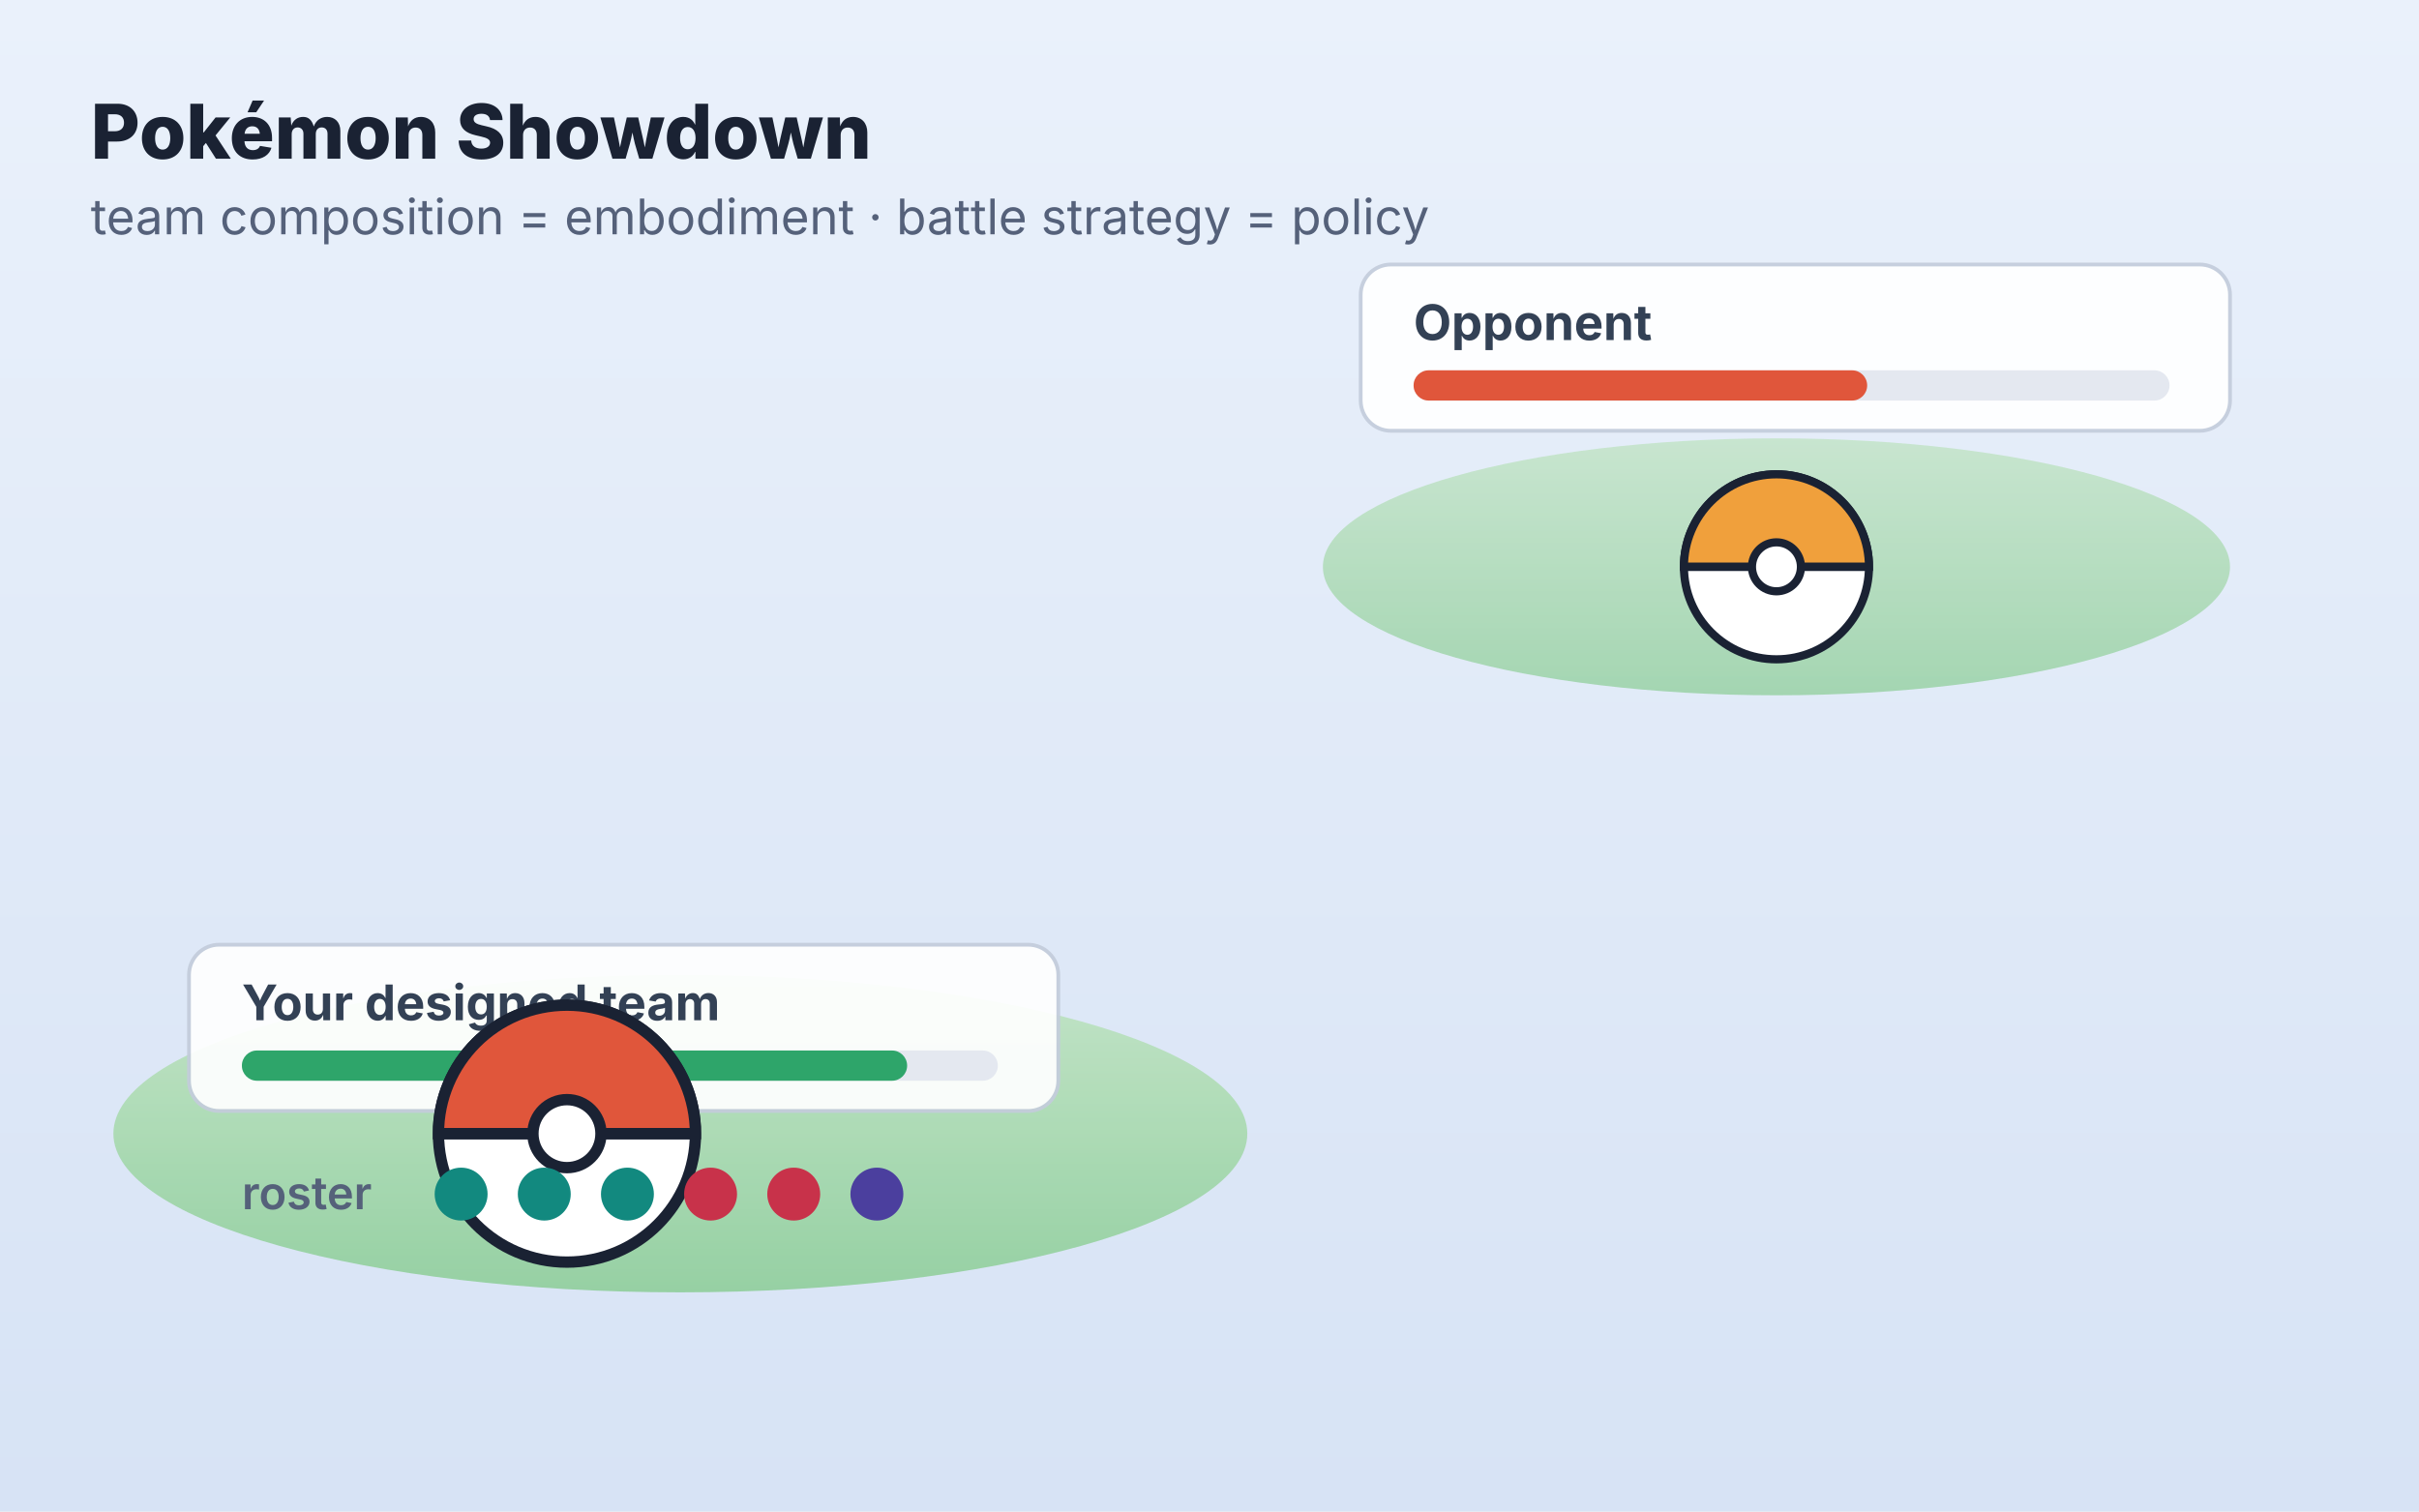
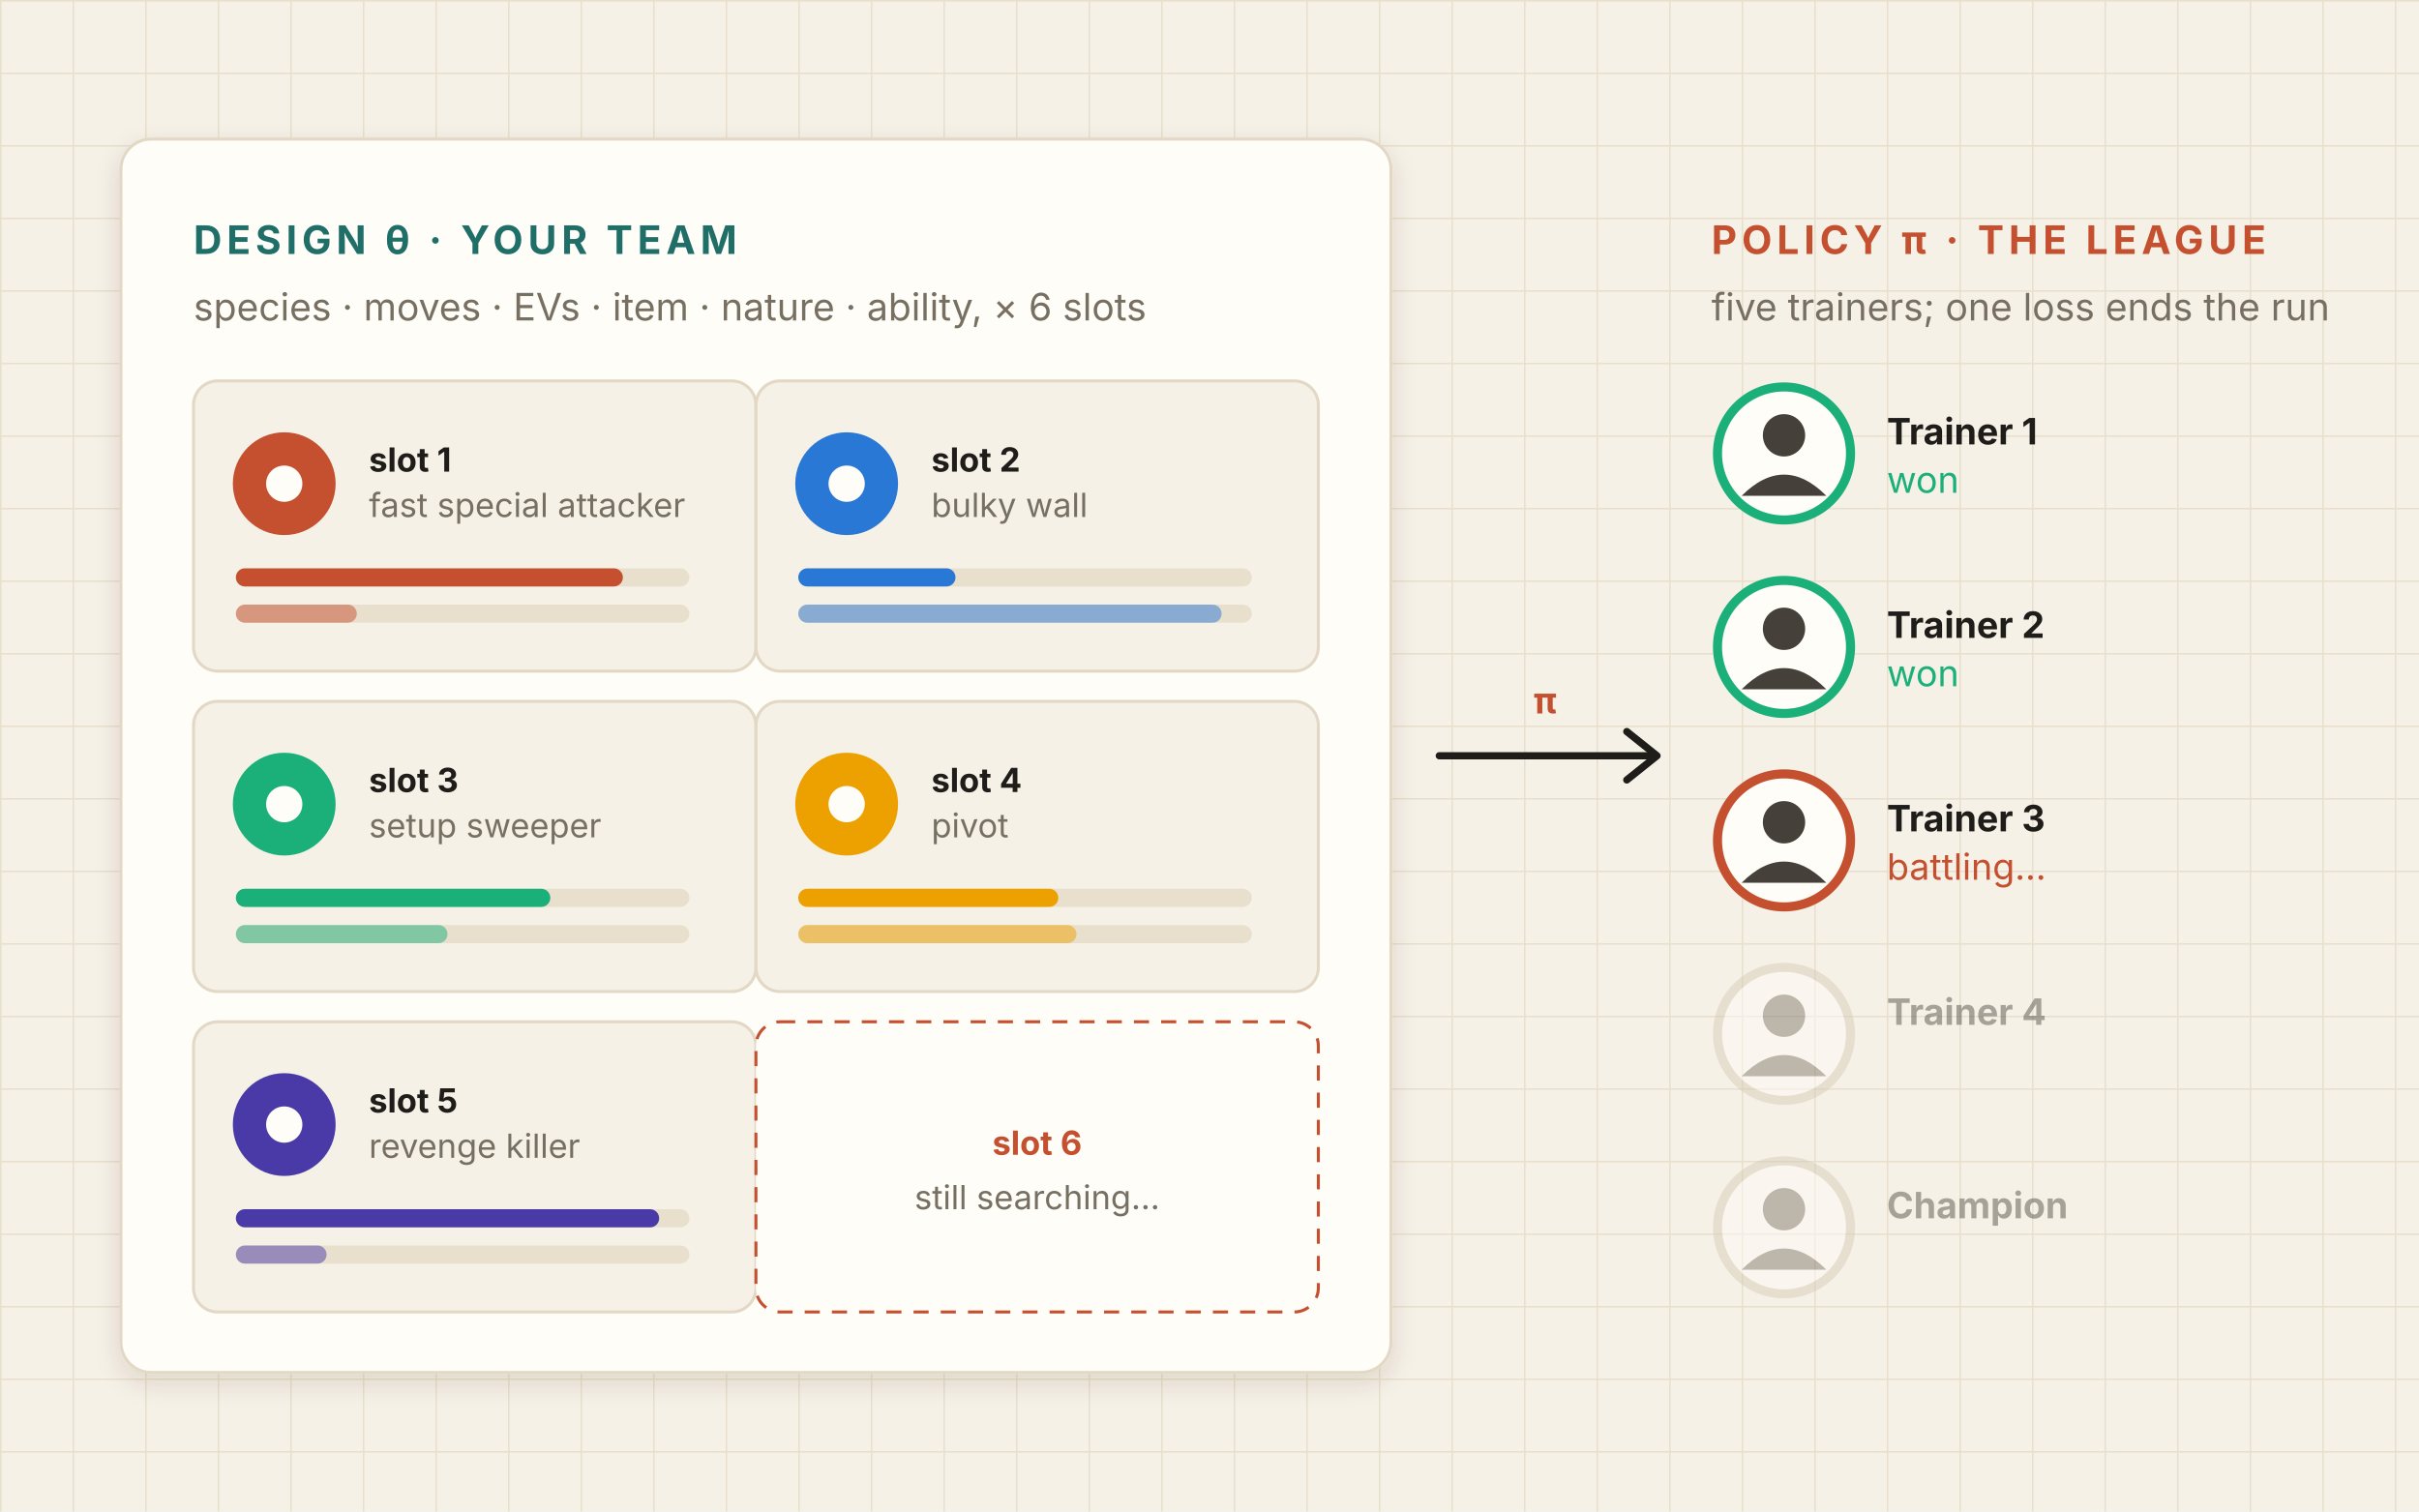
- <svg xmlns="http://www.w3.org/2000/svg" viewBox="0 0 640 400" font-family="'Inter',Arial,sans-serif" role="img" aria-label="Pokemon Showdown battle: team design versus a chosen opponent.">
+ <svg xmlns="http://www.w3.org/2000/svg" viewBox="0 0 800 500" font-family="Inter, Helvetica, Arial, sans-serif" role="img" aria-label="Illustration of the Pokemon co-design task: a six-slot team sheet (the design) facing a gauntlet of five League trainers.">
  <defs>
-     <linearGradient id="bg" x1="0" y1="0" x2="0" y2="1">
-       <stop offset="0" stop-color="#eaf1fb" />
-       <stop offset="1" stop-color="#d7e3f5" />
-     </linearGradient>
-     <linearGradient id="field" x1="0" y1="0" x2="0" y2="1">
-       <stop offset="0" stop-color="#bfe3c2" />
-       <stop offset="1" stop-color="#8fce9a" />
-     </linearGradient>
+     <pattern id="grid" width="24" height="24" patternUnits="userSpaceOnUse">
+       <path d="M24 0H0V24" fill="none" stroke="#e8dfcd" stroke-width="1" />
+     </pattern>
+     <filter id="sh" x="-10%" y="-10%" width="120%" height="130%">
+       <feDropShadow dx="0" dy="3" stdDeviation="4" flood-color="#3c2d14" flood-opacity="0.14" />
+     </filter>
  </defs>
-   <rect width="640" height="400" fill="url(#bg)" />
-   <ellipse cx="180" cy="300" rx="150" ry="42" fill="url(#field)" opacity="0.9" />
-   <ellipse cx="470" cy="150" rx="120" ry="34" fill="url(#field)" opacity="0.75" />
-   <g>
-     <rect x="360" y="70" width="230" height="44" rx="8" fill="#ffffff" opacity="0.92" stroke="#c3ccdb" />
-     <text x="374" y="90" font-size="13" font-weight="700" fill="#334155">Opponent</text>
-     <rect x="374" y="98" width="200" height="8" rx="4" fill="#e4e8f0" />
-     <rect x="374" y="98" width="120" height="8" rx="4" fill="#e0563b" />
-     <rect x="50" y="250" width="230" height="44" rx="8" fill="#ffffff" opacity="0.92" stroke="#c3ccdb" />
-     <text x="64" y="270" font-size="13" font-weight="700" fill="#334155">Your designed team</text>
-     <rect x="64" y="278" width="200" height="8" rx="4" fill="#e4e8f0" />
-     <rect x="64" y="278" width="176" height="8" rx="4" fill="#2ea56a" />
+   <rect width="800" height="500" fill="#f6f1e7" />
+   <rect width="800" height="500" fill="url(#grid)" />
+   <g filter="url(#sh)">
+     <rect x="40" y="46" width="420" height="408" rx="10" fill="#fffdf8" stroke="#e2d8c5" />
  </g>
-   <g>
-     <g transform="translate(150 300)">
-       <circle r="34" fill="#ffffff" stroke="#1a2233" stroke-width="3" />
-       <path d="M -34 0 A 34 34 0 0 1 34 0 Z" fill="#e0563b" stroke="#1a2233" stroke-width="3" />
-       <line x1="-34" y1="0" x2="34" y2="0" stroke="#1a2233" stroke-width="3" />
-       <circle r="9" fill="#ffffff" stroke="#1a2233" stroke-width="3" />
+   <text x="64" y="84" font-size="13" font-weight="700" letter-spacing="1.6" fill="#1f6f68">DESIGN θ · YOUR TEAM</text>
+   <text x="64" y="106" font-size="12.5" fill="#766f62">species · moves · EVs · item · nature · ability, × 6 slots</text>
+   <g font-size="11" fill="#45413a">
+     <g transform="translate(64 126)">
+       <rect width="186" height="96" rx="8" fill="#f6f1e7" stroke="#e2d8c5" />
+       <circle cx="30" cy="34" r="17" fill="#c4502f" />
+       <circle cx="30" cy="34" r="6" fill="#fffdf8" />
+       <text x="58" y="30" font-weight="700" fill="#1f1d1a">slot 1</text>
+       <text x="58" y="45" fill="#766f62">fast special attacker</text>
+       <rect x="14" y="62" width="150" height="6" rx="3" fill="#e8dfcd" />
+       <rect x="14" y="62" width="128" height="6" rx="3" fill="#c4502f" />
+       <rect x="14" y="74" width="150" height="6" rx="3" fill="#e8dfcd" />
+       <rect x="14" y="74" width="40" height="6" rx="3" fill="#c4502f" opacity=".5" />
    </g>
-     <g transform="translate(470 150) scale(0.72)">
-       <circle r="34" fill="#ffffff" stroke="#1a2233" stroke-width="3" />
-       <path d="M -34 0 A 34 34 0 0 1 34 0 Z" fill="#f0a03c" stroke="#1a2233" stroke-width="3" />
-       <line x1="-34" y1="0" x2="34" y2="0" stroke="#1a2233" stroke-width="3" />
-       <circle r="9" fill="#ffffff" stroke="#1a2233" stroke-width="3" />
+     <g transform="translate(250 126)">
+       <rect width="186" height="96" rx="8" fill="#f6f1e7" stroke="#e2d8c5" />
+       <circle cx="30" cy="34" r="17" fill="#2a78d6" />
+       <circle cx="30" cy="34" r="6" fill="#fffdf8" />
+       <text x="58" y="30" font-weight="700" fill="#1f1d1a">slot 2</text>
+       <text x="58" y="45" fill="#766f62">bulky wall</text>
+       <rect x="14" y="62" width="150" height="6" rx="3" fill="#e8dfcd" />
+       <rect x="14" y="62" width="52" height="6" rx="3" fill="#2a78d6" />
+       <rect x="14" y="74" width="150" height="6" rx="3" fill="#e8dfcd" />
+       <rect x="14" y="74" width="140" height="6" rx="3" fill="#2a78d6" opacity=".5" />
+     </g>
+     <g transform="translate(64 232)">
+       <rect width="186" height="96" rx="8" fill="#f6f1e7" stroke="#e2d8c5" />
+       <circle cx="30" cy="34" r="17" fill="#1baf7a" />
+       <circle cx="30" cy="34" r="6" fill="#fffdf8" />
+       <text x="58" y="30" font-weight="700" fill="#1f1d1a">slot 3</text>
+       <text x="58" y="45" fill="#766f62">setup sweeper</text>
+       <rect x="14" y="62" width="150" height="6" rx="3" fill="#e8dfcd" />
+       <rect x="14" y="62" width="104" height="6" rx="3" fill="#1baf7a" />
+       <rect x="14" y="74" width="150" height="6" rx="3" fill="#e8dfcd" />
+       <rect x="14" y="74" width="70" height="6" rx="3" fill="#1baf7a" opacity=".5" />
+     </g>
+     <g transform="translate(250 232)">
+       <rect width="186" height="96" rx="8" fill="#f6f1e7" stroke="#e2d8c5" />
+       <circle cx="30" cy="34" r="17" fill="#eda100" />
+       <circle cx="30" cy="34" r="6" fill="#fffdf8" />
+       <text x="58" y="30" font-weight="700" fill="#1f1d1a">slot 4</text>
+       <text x="58" y="45" fill="#766f62">pivot</text>
+       <rect x="14" y="62" width="150" height="6" rx="3" fill="#e8dfcd" />
+       <rect x="14" y="62" width="86" height="6" rx="3" fill="#eda100" />
+       <rect x="14" y="74" width="150" height="6" rx="3" fill="#e8dfcd" />
+       <rect x="14" y="74" width="92" height="6" rx="3" fill="#eda100" opacity=".5" />
+     </g>
+     <g transform="translate(64 338)">
+       <rect width="186" height="96" rx="8" fill="#f6f1e7" stroke="#e2d8c5" />
+       <circle cx="30" cy="34" r="17" fill="#4a3aa7" />
+       <circle cx="30" cy="34" r="6" fill="#fffdf8" />
+       <text x="58" y="30" font-weight="700" fill="#1f1d1a">slot 5</text>
+       <text x="58" y="45" fill="#766f62">revenge killer</text>
+       <rect x="14" y="62" width="150" height="6" rx="3" fill="#e8dfcd" />
+       <rect x="14" y="62" width="140" height="6" rx="3" fill="#4a3aa7" />
+       <rect x="14" y="74" width="150" height="6" rx="3" fill="#e8dfcd" />
+       <rect x="14" y="74" width="30" height="6" rx="3" fill="#4a3aa7" opacity=".5" />
+     </g>
+     <g transform="translate(250 338)">
+       <rect width="186" height="96" rx="8" fill="#fffdf8" stroke="#c4502f" stroke-dasharray="5 4" />
+       <text x="93" y="44" text-anchor="middle" font-weight="700" fill="#c4502f">slot 6</text>
+       <text x="93" y="62" text-anchor="middle" fill="#766f62">still searching…</text>
    </g>
  </g>
-   <g transform="translate(64 320)">
-     <text x="0" y="0" font-size="12" font-weight="600" fill="#55617a">roster</text>
-     <g fill="#12897f">
-       <circle cx="58" cy="-4" r="7" />
-       <circle cx="80" cy="-4" r="7" />
-       <circle cx="102" cy="-4" r="7" />
-       <circle cx="124" cy="-4" r="7" fill="#c8324a" />
-       <circle cx="146" cy="-4" r="7" fill="#c8324a" />
-       <circle cx="168" cy="-4" r="7" fill="#4b3f9e" />
+   <path d="M476 250 C 510 250, 520 250, 546 250" fill="none" stroke="#1f1d1a" stroke-width="2.4" stroke-linecap="round" />
+   <path d="M538 242 L548 250 L538 258" fill="none" stroke="#1f1d1a" stroke-width="2.4" stroke-linecap="round" stroke-linejoin="round" />
+   <text x="511" y="236" text-anchor="middle" font-size="12" font-weight="700" fill="#c4502f">π</text>
+   <text x="566" y="84" font-size="13" font-weight="700" letter-spacing="1.6" fill="#c4502f">POLICY π · THE LEAGUE</text>
+   <text x="566" y="106" font-size="12.5" fill="#766f62">five trainers; one loss ends the run</text>
+   <g font-size="12" fill="#45413a">
+     <g transform="translate(566 126)">
+       <circle cx="24" cy="24" r="22" fill="#fffdf8" stroke="#1baf7a" stroke-width="3" />
+       <circle cx="24" cy="18" r="7" fill="#45413a" />
+       <path d="M10 38 Q24 24 38 38" fill="#45413a" />
+       <text x="58" y="21" font-weight="700" fill="#1f1d1a">Trainer 1</text>
+       <text x="58" y="37" fill="#1baf7a">won</text>
+     </g>
+     <g transform="translate(566 190)">
+       <circle cx="24" cy="24" r="22" fill="#fffdf8" stroke="#1baf7a" stroke-width="3" />
+       <circle cx="24" cy="18" r="7" fill="#45413a" />
+       <path d="M10 38 Q24 24 38 38" fill="#45413a" />
+       <text x="58" y="21" font-weight="700" fill="#1f1d1a">Trainer 2</text>
+       <text x="58" y="37" fill="#1baf7a">won</text>
+     </g>
+     <g transform="translate(566 254)">
+       <circle cx="24" cy="24" r="22" fill="#fffdf8" stroke="#c4502f" stroke-width="3" />
+       <circle cx="24" cy="18" r="7" fill="#45413a" />
+       <path d="M10 38 Q24 24 38 38" fill="#45413a" />
+       <text x="58" y="21" font-weight="700" fill="#1f1d1a">Trainer 3</text>
+       <text x="58" y="37" fill="#c4502f">battling…</text>
+     </g>
+     <g transform="translate(566 318)" opacity=".45">
+       <circle cx="24" cy="24" r="22" fill="#fffdf8" stroke="#d3c7b0" stroke-width="3" />
+       <circle cx="24" cy="18" r="7" fill="#766f62" />
+       <path d="M10 38 Q24 24 38 38" fill="#766f62" />
+       <text x="58" y="21" font-weight="700">Trainer 4</text>
+     </g>
+     <g transform="translate(566 382)" opacity=".45">
+       <circle cx="24" cy="24" r="22" fill="#fffdf8" stroke="#d3c7b0" stroke-width="3" />
+       <circle cx="24" cy="18" r="7" fill="#766f62" />
+       <path d="M10 38 Q24 24 38 38" fill="#766f62" />
+       <text x="58" y="21" font-weight="700">Champion</text>
    </g>
  </g>
-   <text x="24" y="42" font-size="20" font-weight="800" fill="#1a2233">Pokémon Showdown</text>
-   <text x="24" y="62" font-size="13" fill="#55617a">team composition = embodiment · battle strategy = policy</text>
</svg>
